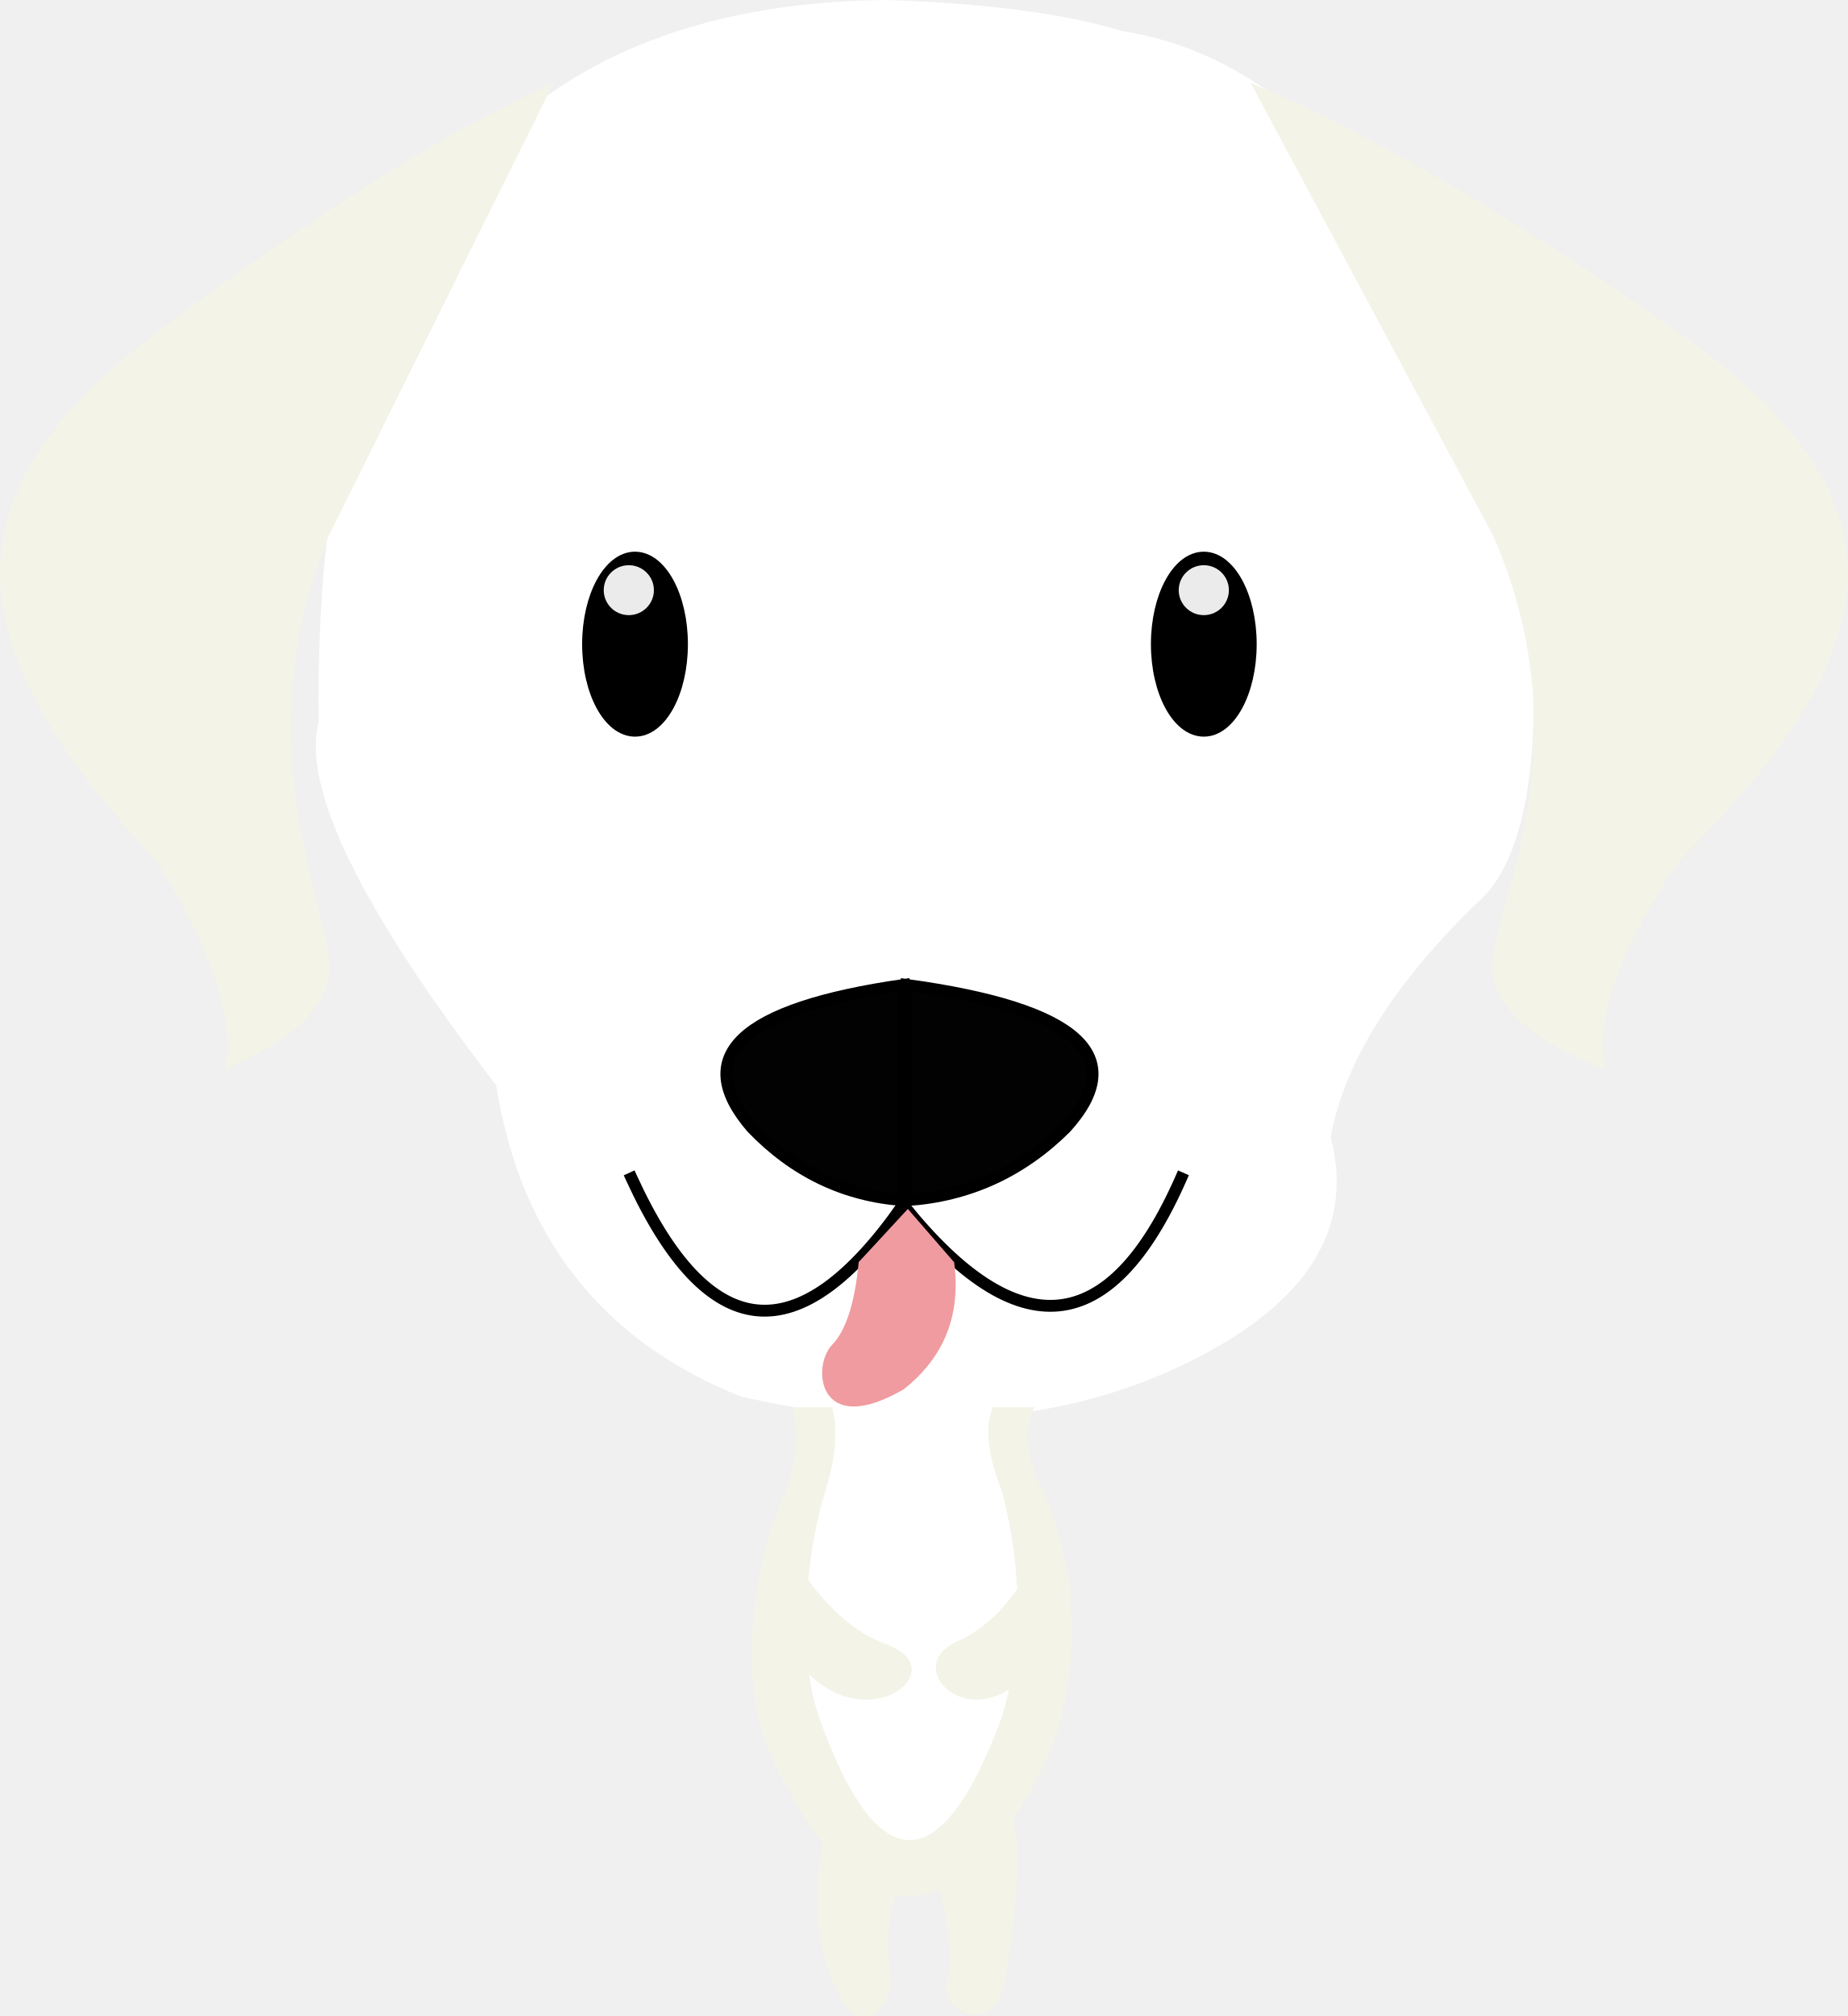
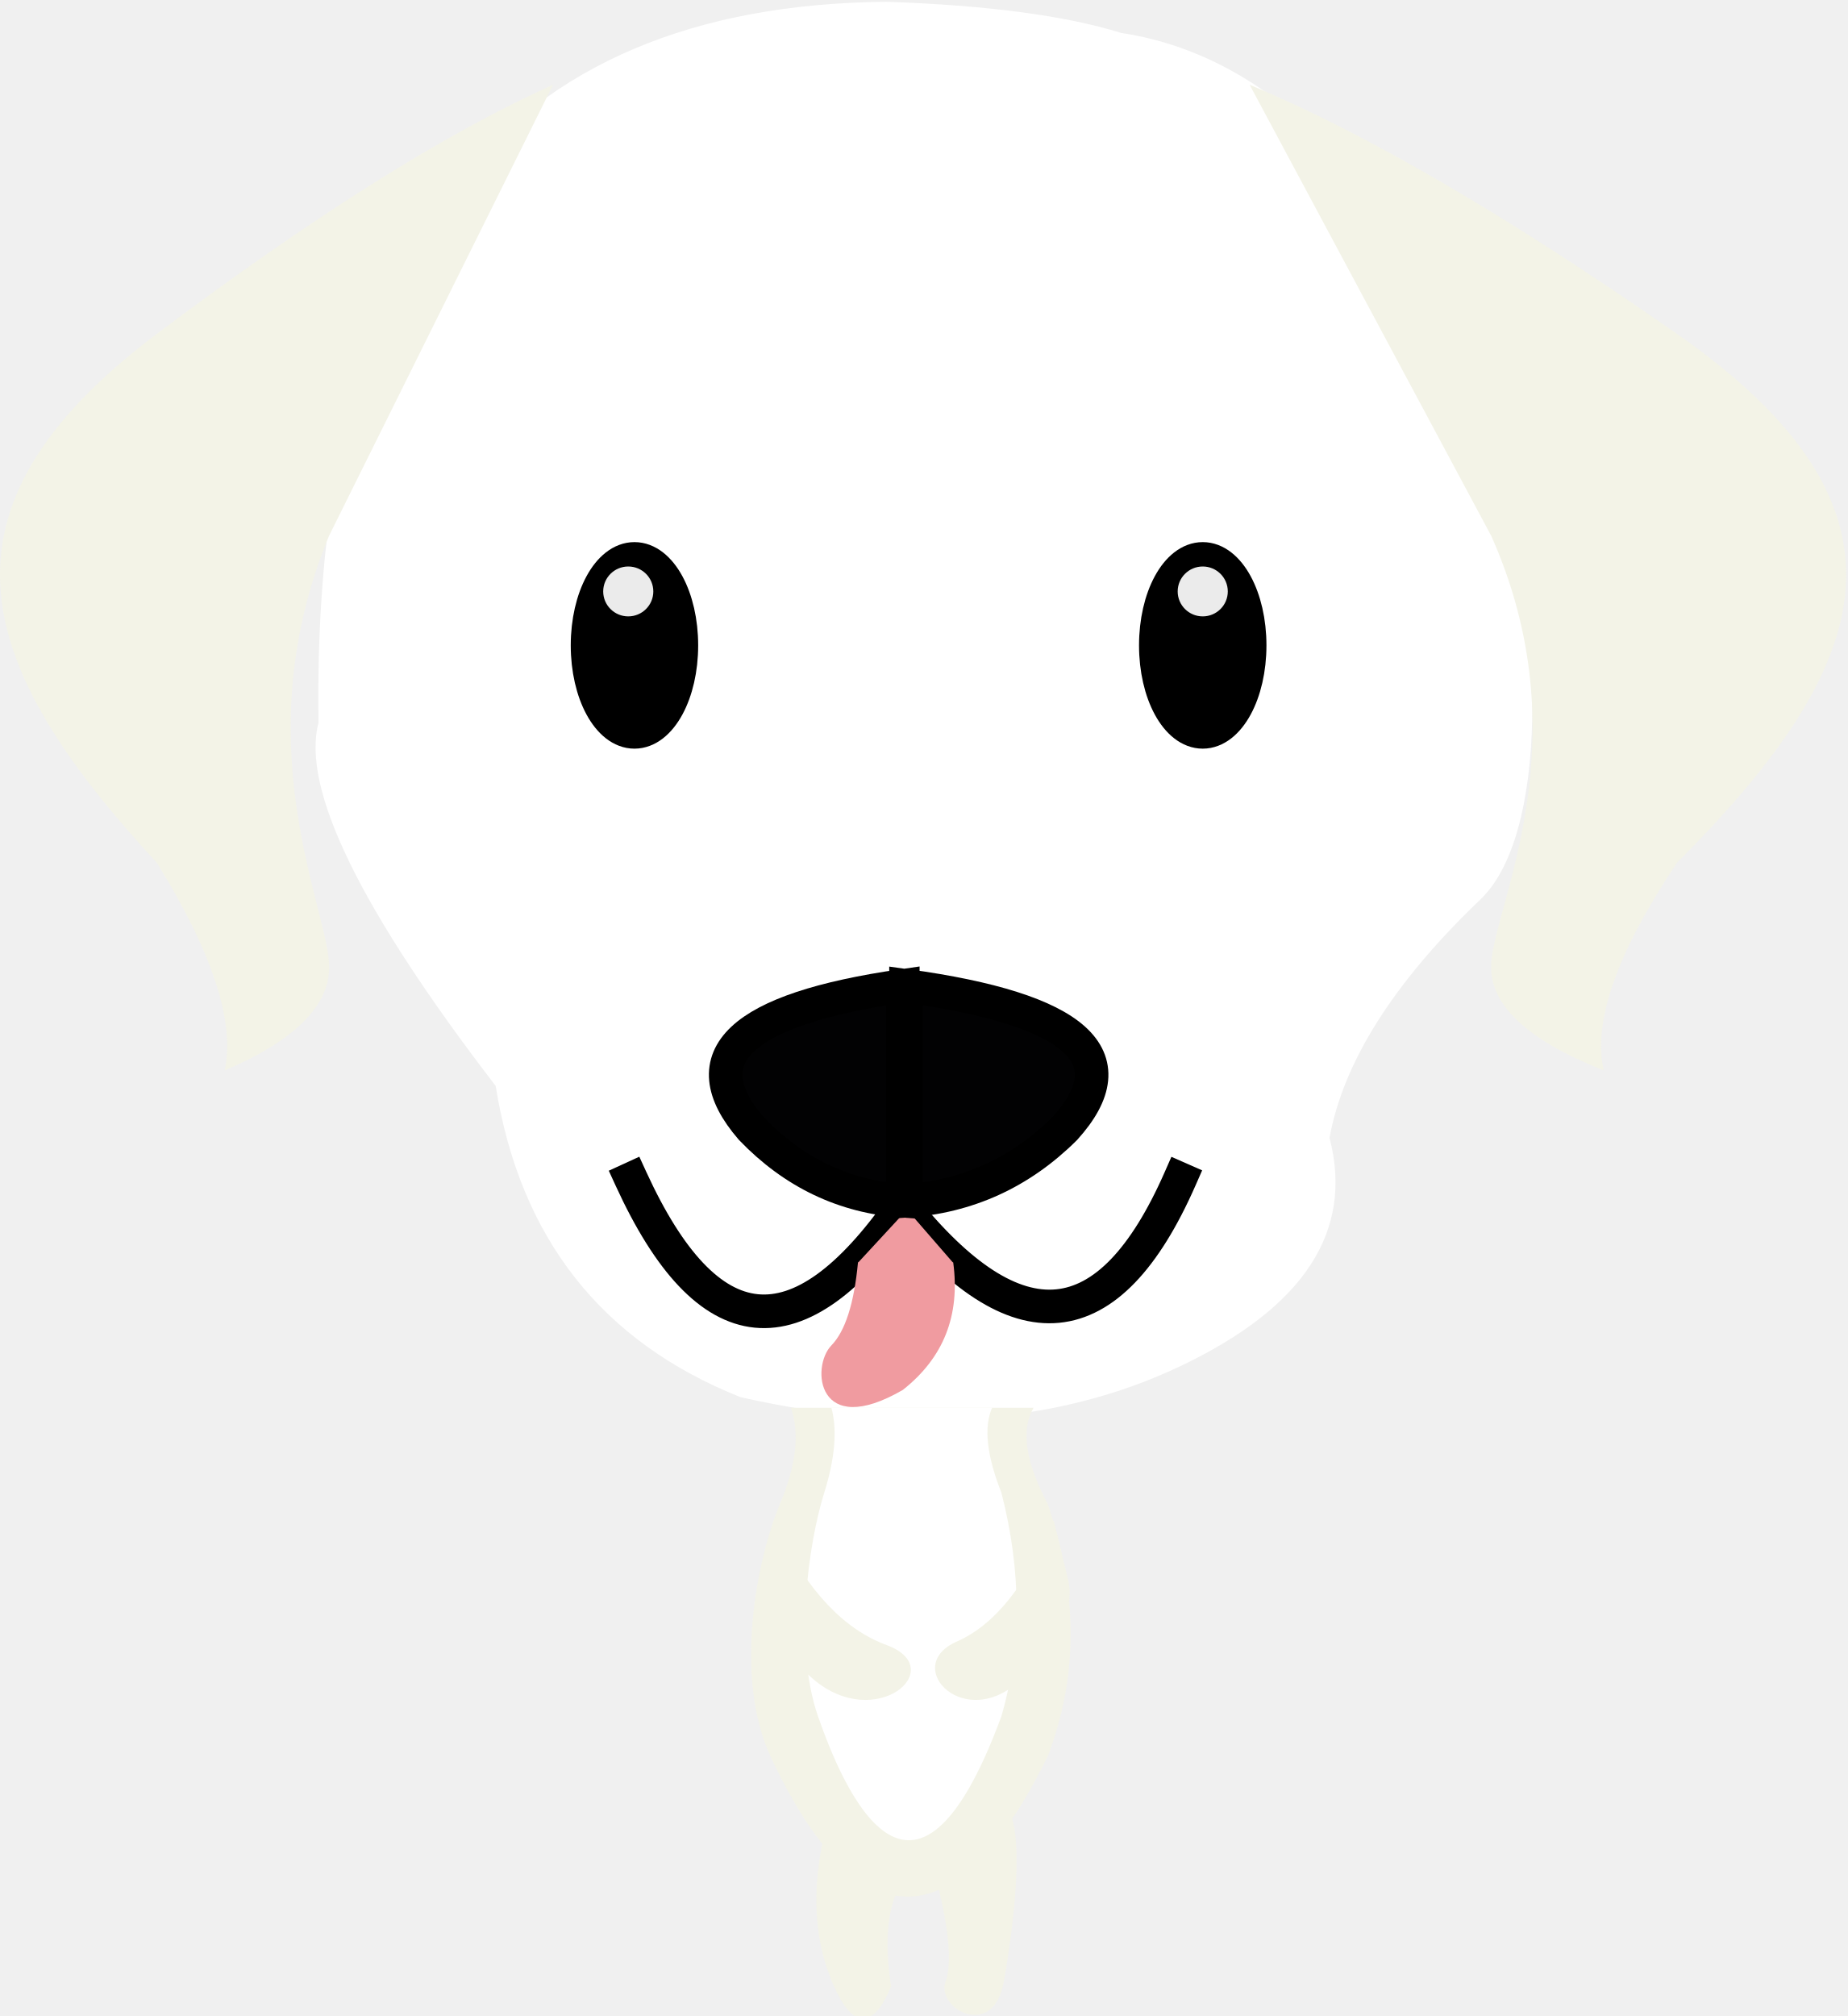
- <svg xmlns="http://www.w3.org/2000/svg" style="isolation:isolate" viewBox="0 0 155.906 170.079" width="155.906" height="170.079">
-   <defs>
+ <svg xmlns="http://www.w3.org/2000/svg" style="isolation:isolate" viewBox="0 0 55 60" width="55" height="60" version="1.1" id="svg45">
+   <defs id="defs5">
    <clipPath id="_clipPath_lNE5BVGFFbRVHLiuEtyIHxaBN6aUOBgI">
-       <rect width="155.906" height="170.079" />
+       <rect width="155.906" height="170.079" id="rect2" x="0" y="0" />
    </clipPath>
  </defs>
-   <g clip-path="url(#_clipPath_lNE5BVGFFbRVHLiuEtyIHxaBN6aUOBgI)">
-     <path d=" M 74.871 0 Q 26.018 0.438 26.898 60.885 Q 24.698 69.207 41.862 91.547 Q 44.943 110.82 62.547 117.828 Q 84.03 122.646 99.695 115.2 Q 115.361 107.753 112.28 95.927 Q 114.041 86.29 125.043 75.778 C 136.046 65.265 126.364 7.446 94.676 2.628 Q 87.634 0.438 74.871 0 Z " fill="rgb(255,255,255)" />
-     <path d=" M 99.654 99.401 Q 90.706 119.736 76.201 101.661 Q 62.993 120.558 53.293 99.401" fill="none" vector-effect="non-scaling-stroke" stroke-width="1" stroke="rgb(0,0,0)" stroke-linejoin="miter" stroke-linecap="square" stroke-miterlimit="3" />
-     <polygon points="80.496,106.48,72.451,106.48,76.6,101.991" fill="rgb(240,155,160)" />
-     <path d=" M 76.242 83.094 Q 55.604 86.062 63.446 95.14 Q 68.812 100.726 76.242 101.25 L 76.242 83.094 Z  M 76.515 83.094 Q 98.144 86.062 89.925 95.14 Q 84.301 100.726 76.515 101.25 L 76.515 83.094 Z " fill-rule="evenodd" fill="rgb(2,2,3)" vector-effect="non-scaling-stroke" stroke-width="1" stroke="rgb(0,0,0)" stroke-linejoin="miter" stroke-linecap="square" stroke-miterlimit="3" />
-     <ellipse vector-effect="non-scaling-stroke" cx="53.581" cy="54.345" rx="3.962" ry="7.302" fill="rgb(0,0,0)" stroke-width="1" stroke="rgb(0,0,0)" stroke-linejoin="miter" stroke-linecap="butt" stroke-miterlimit="3" />
-     <ellipse vector-effect="non-scaling-stroke" cx="53.057" cy="49.79" rx="2.116" ry="2.106" fill="rgb(235,235,235)" />
-     <ellipse vector-effect="non-scaling-stroke" cx="101.573" cy="54.345" rx="3.962" ry="7.302" fill="rgb(0,0,0)" stroke-width="1" stroke="rgb(0,0,0)" stroke-linejoin="miter" stroke-linecap="butt" stroke-miterlimit="3" />
-     <ellipse vector-effect="non-scaling-stroke" cx="101.573" cy="49.79" rx="2.116" ry="2.106" fill="rgb(235,235,235)" />
-     <path d=" M 46.703 7.008 Q 33.06 13.141 13.255 28.033 C -6.551 42.926 -2.149 56.067 13.255 72.712 Q 20.296 84.1 18.976 90.233 Q 28.218 86.29 27.778 81.034 C 27.338 75.778 20.737 62.199 27.778 45.116" fill="rgb(243,243,231)" />
-     <path d=" M 105.534 7.008 Q 120.249 13.141 141.61 28.033 C 162.971 42.926 158.224 56.067 141.61 72.712 Q 134.015 84.1 135.439 90.233 Q 125.471 86.29 125.946 81.034 C 126.42 75.778 133.54 62.199 125.946 45.116" fill="rgb(243,243,231)" />
-     <path d=" M 69.506 155.238 Q 68.164 161.562 70.017 166.545 C 71.869 171.528 73.786 171.209 75.255 167.567 Q 74.489 162.712 75.638 159.837" fill="rgb(243,243,231)" />
-     <path d=" M 79.088 158.575 Q 80.685 164.92 79.855 167.176 C 79.024 169.431 83.879 172.181 84.774 167.176 C 85.668 162.17 86.371 155.473 85.349 153.076" fill="rgb(243,243,231)" />
-     <path d=" M 66.788 118.721 Q 67.929 121.917 65.875 126.824 C 63.821 131.732 61.995 141.547 65.076 148.167 C 68.158 154.787 77.174 171.108 88.473 148.167 Q 92.354 138.123 88.473 126.824 Q 85.667 121.514 87.284 118.721" fill="rgb(243,243,231)" />
-     <path d=" M 70.214 118.721 Q 70.969 121.548 69.61 125.89 C 68.25 130.231 67.041 138.914 69.081 144.77 C 71.121 150.627 77.089 165.065 84.569 144.77 Q 87.138 135.885 84.569 125.89 Q 82.711 121.192 83.782 118.721" fill="rgb(255,255,255)" />
-     <path d="" fill-rule="evenodd" fill="rgb(0,0,0)" vector-effect="non-scaling-stroke" stroke-width="1" stroke="rgb(0,0,0)" stroke-linejoin="miter" stroke-linecap="square" stroke-miterlimit="3" />
-     <path d=" M 65.739 129.124 Q 69.503 136.775 74.871 138.756 C 80.238 140.736 73.977 146.166 68.675 141.63 Q 63.373 137.095 64.401 133.773" fill="rgb(243,243,231)" />
-     <path d=" M 88.983 128.215 Q 85.613 136.353 80.805 138.46 C 75.998 140.567 81.605 146.343 86.354 141.518 Q 91.103 136.693 90.182 133.159" fill="rgb(243,243,231)" />
-     <path d=" M 72.457 106.456 Q 71.965 111.648 70.214 113.453 C 68.463 115.259 68.974 121.428 76.242 117.215 Q 81.404 113.152 80.501 106.456" fill="rgb(240,155,160)" />
+   <g clip-path="url(#_clipPath_lNE5BVGFFbRVHLiuEtyIHxaBN6aUOBgI)" id="g43" transform="matrix(0.3524655,0,0,0.3524655,3.3389907e-5,0.05303316)">
+     <path d="m 74.871,0 q -48.853,0.438 -47.973,60.885 -2.2,8.322 14.964,30.662 3.081,19.273 20.685,26.281 21.483,4.818 37.148,-2.628 15.666,-7.447 12.585,-19.273 1.761,-9.637 12.763,-20.149 C 136.046,65.265 126.364,7.446 94.676,2.628 Q 87.634,0.438 74.871,0 Z" id="path7" style="fill:#ffffff" />
+     <path d="m 99.654,99.401 q -8.948,20.335 -23.453,2.26 -13.208,18.897 -22.908,-2.26" stroke-miterlimit="3" id="path9" style="vector-effect:non-scaling-stroke;fill:none;stroke:#000000;stroke-width:1;stroke-linecap:square;stroke-linejoin:miter;stroke-miterlimit:3" />
+     <polygon points="80.496,106.48 72.451,106.48 76.6,101.991 " id="polygon11" style="fill:#f09ba0" />
+     <path d="m 76.242,83.094 q -20.638,2.968 -12.796,12.046 5.366,5.586 12.796,6.11 z m 0.273,0 q 21.629,2.968 13.41,12.046 -5.624,5.586 -13.41,6.11 z" stroke-miterlimit="3" id="path13" style="vector-effect:non-scaling-stroke;fill:#020203;fill-rule:evenodd;stroke:#000000;stroke-width:1;stroke-linecap:square;stroke-linejoin:miter;stroke-miterlimit:3" />
+     <ellipse cx="53.581" cy="54.345" rx="3.962" ry="7.302" stroke-miterlimit="3" id="ellipse15" style="vector-effect:non-scaling-stroke;fill:#000000;stroke:#000000;stroke-width:1;stroke-linecap:butt;stroke-linejoin:miter;stroke-miterlimit:3" />
+     <ellipse cx="53.057" cy="49.79" rx="2.116" ry="2.106" id="ellipse17" style="vector-effect:non-scaling-stroke;fill:#ebebeb" />
+     <ellipse cx="101.573" cy="54.345" rx="3.962" ry="7.302" stroke-miterlimit="3" id="ellipse19" style="vector-effect:non-scaling-stroke;fill:#000000;stroke:#000000;stroke-width:1;stroke-linecap:butt;stroke-linejoin:miter;stroke-miterlimit:3" />
+     <ellipse cx="101.573" cy="49.79" rx="2.116" ry="2.106" id="ellipse21" style="vector-effect:non-scaling-stroke;fill:#ebebeb" />
+     <path d="M 46.703,7.008 Q 33.06,13.141 13.255,28.033 c -19.806,14.893 -15.404,28.034 0,44.679 q 7.041,11.388 5.721,17.521 9.242,-3.943 8.802,-9.199 c -0.44,-5.256 -7.041,-18.835 0,-35.918" id="path23" style="fill:#f3f3e7" />
+     <path d="m 105.534,7.008 q 14.715,6.133 36.076,21.025 c 21.361,14.893 16.614,28.034 0,44.679 q -7.595,11.388 -6.171,17.521 -9.968,-3.943 -9.493,-9.199 c 0.474,-5.256 7.594,-18.835 0,-35.918" id="path25" style="fill:#f3f3e7" />
+     <path d="m 69.506,155.238 q -1.342,6.324 0.511,11.307 c 1.852,4.983 3.769,4.664 5.238,1.022 q -0.766,-4.855 0.383,-7.73" id="path27" style="fill:#f3f3e7" />
+     <path d="m 79.088,158.575 q 1.597,6.345 0.767,8.601 c -0.831,2.255 4.024,5.005 4.919,0 0.894,-5.006 1.597,-11.703 0.575,-14.1" id="path29" style="fill:#f3f3e7" />
+     <path d="m 66.788,118.721 q 1.141,3.196 -0.913,8.103 c -2.054,4.908 -3.88,14.723 -0.799,21.343 3.082,6.62 12.098,22.941 23.397,0 q 3.881,-10.044 0,-21.343 -2.806,-5.31 -1.189,-8.103" id="path31" style="fill:#f3f3e7" />
+     <path d="m 70.214,118.721 q 0.755,2.827 -0.604,7.169 c -1.36,4.341 -2.569,13.024 -0.529,18.88 2.04,5.857 8.008,20.295 15.488,0 q 2.569,-8.885 0,-18.88 -1.858,-4.698 -0.787,-7.169" id="path33" style="fill:#ffffff" />
+     <path d="" stroke-miterlimit="3" id="path35" style="vector-effect:non-scaling-stroke;fill:#000000;fill-rule:evenodd;stroke:#000000;stroke-width:1;stroke-linecap:square;stroke-linejoin:miter;stroke-miterlimit:3" />
+     <path d="m 65.739,129.124 q 3.764,7.651 9.132,9.632 c 5.367,1.98 -0.894,7.41 -6.196,2.874 q -5.302,-4.535 -4.274,-7.857" id="path37" style="fill:#f3f3e7" />
+     <path d="m 88.983,128.215 q -3.37,8.138 -8.178,10.245 c -4.807,2.107 0.8,7.883 5.549,3.058 q 4.749,-4.825 3.828,-8.359" id="path39" style="fill:#f3f3e7" />
+     <path d="m 72.457,106.456 q -0.492,5.192 -2.243,6.997 c -1.751,1.806 -1.24,7.975 6.028,3.762 q 5.162,-4.063 4.259,-10.759" id="path41" style="fill:#f09ba0" />
  </g>
</svg>
